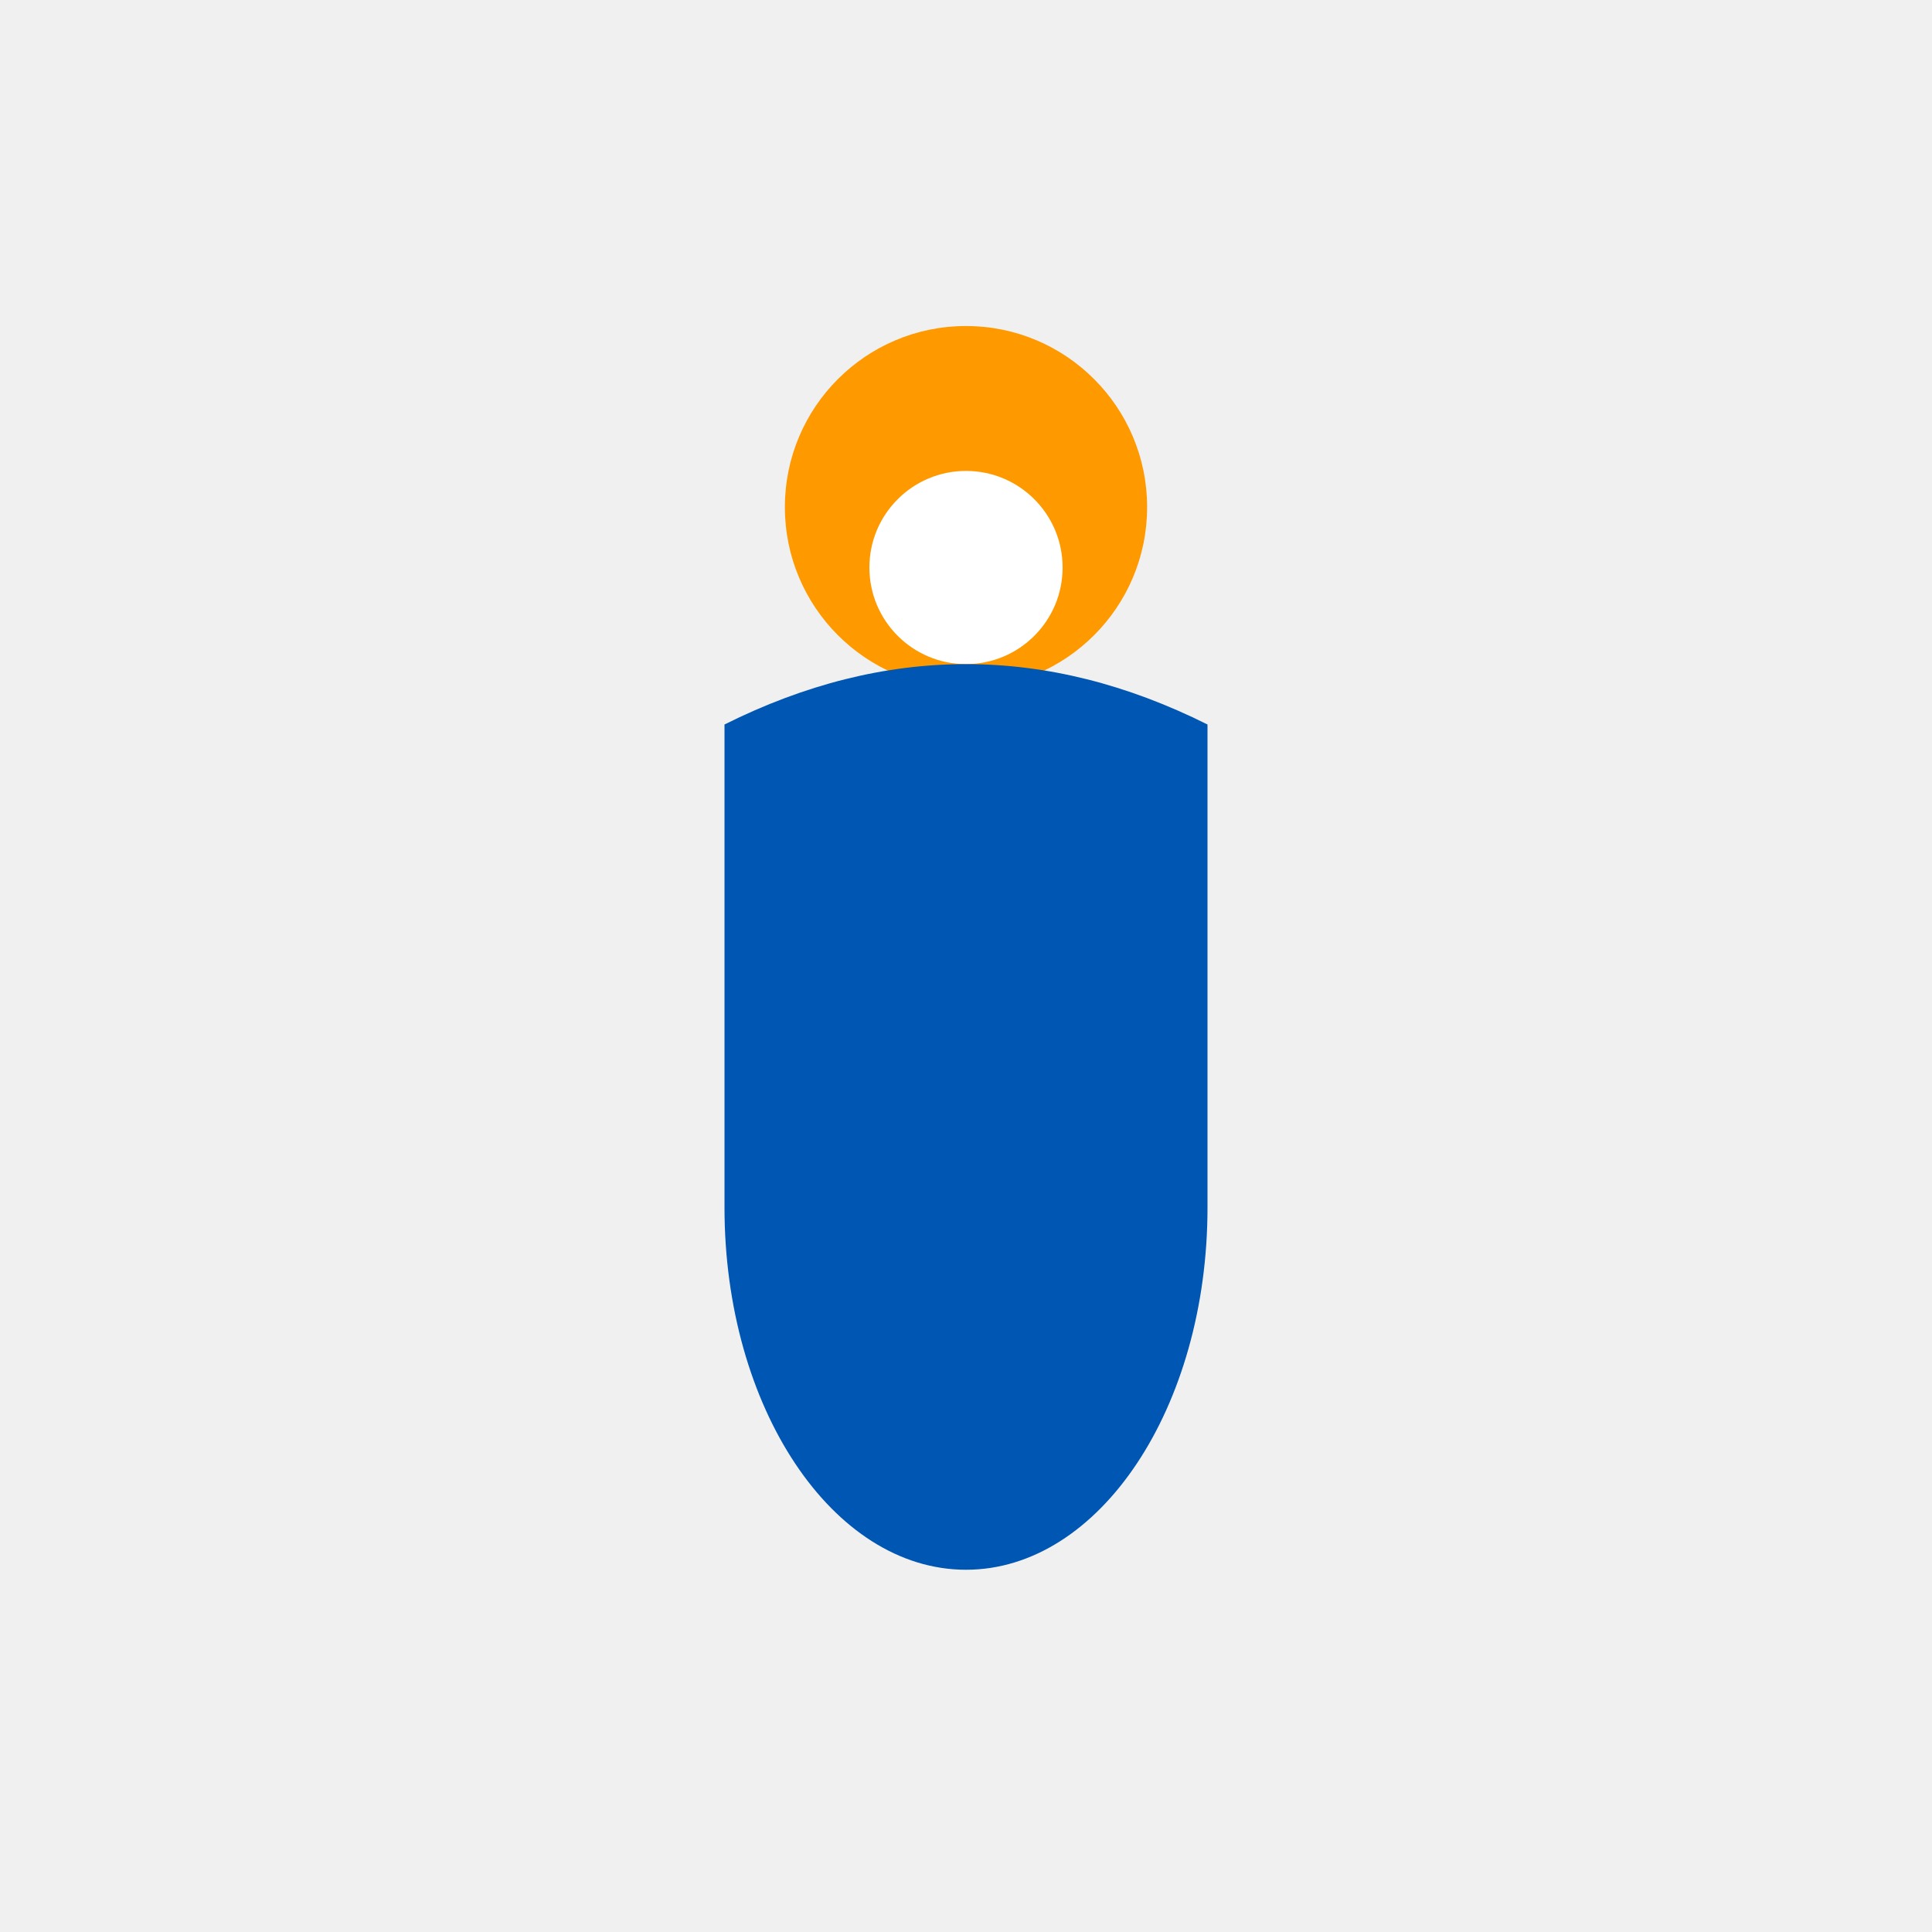
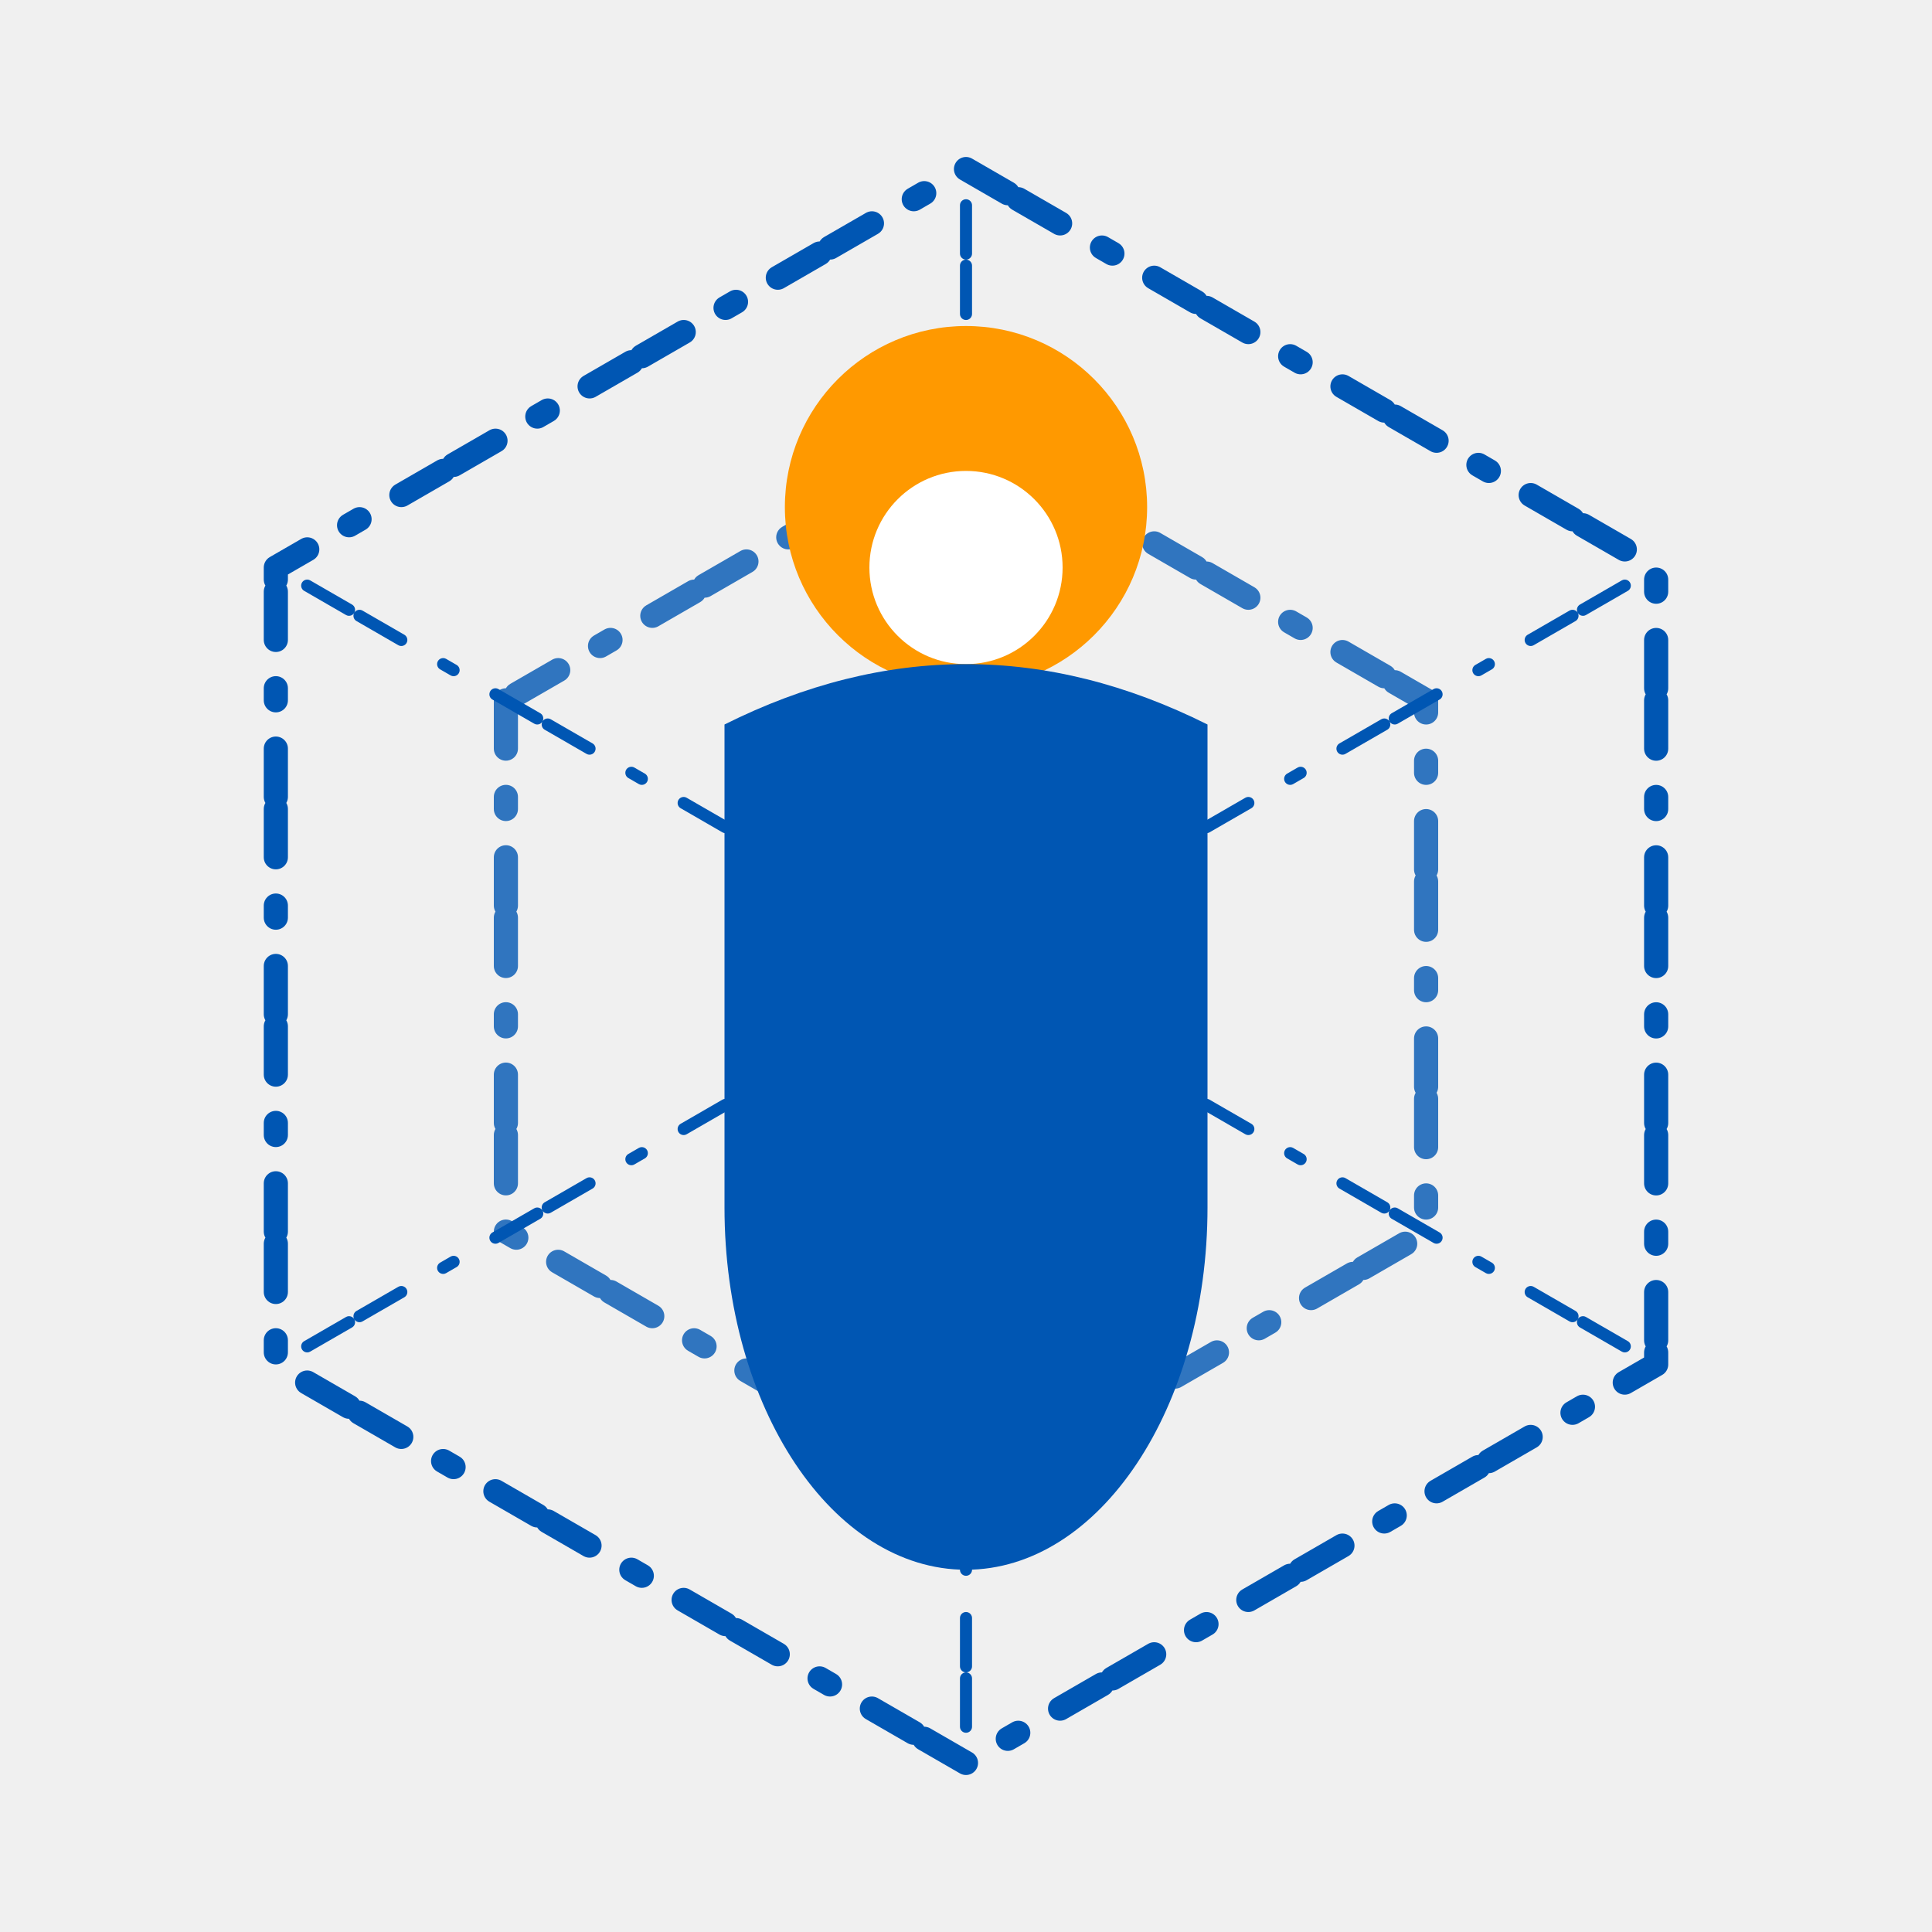
- <svg xmlns="http://www.w3.org/2000/svg" width="160" height="160" viewBox="0 0 160 160">
+ <svg xmlns="http://www.w3.org/2000/svg" width="160" height="160" viewBox="0 0 160 160" role="img" aria-label="Favicon">
+   <g id="radial-frame" fill="none" stroke-linejoin="round" stroke-linecap="round">
+     <polygon points="80,14 137.156,47 137.156,113 80,146 22.844,113 22.844,47" stroke="#0056b3" stroke-width="2" stroke-opacity="1" stroke-dasharray="4 1 4" />
+     <polygon points="80,36 118.104,58 118.104,102 80,124 41.896,102 41.896,58" stroke="#0056b3" stroke-width="2" stroke-opacity="0.8" stroke-dasharray="4 1 4" />
+     <polygon points="80,58 99.052,69 99.052,91 80,102 60.948,91 60.948,69" stroke="#0056b3" stroke-width="1" stroke-opacity="0.4" stroke-dasharray="4 1 4" />
+     <g stroke="#0056b3" stroke-width="1" stroke-opacity="1">
+       <line x1="80" y1="80" x2="80" y2="14" stroke-dasharray="4 1 4" />
+       <line x1="80" y1="80" x2="137.156" y2="47" stroke-dasharray="4 1 4" />
+       <line x1="80" y1="80" x2="137.156" y2="113" stroke-dasharray="4 1 4" />
+       <line x1="80" y1="80" x2="80" y2="146" stroke-dasharray="4 1 4" />
+       <line x1="80" y1="80" x2="22.844" y2="113" stroke-dasharray="4 1 4" />
+       <line x1="80" y1="80" x2="22.844" y2="47" stroke-dasharray="4 1 4" />
+     </g>
+   </g>
  <circle cx="80" cy="42" r="15" fill="#ff9900" />
  <circle cx="80" cy="47" r="8" fill="white" />
  <path d="M60,140 L60,60 Q80,50 100,60 L100,100 A20,30 0 1 1 60,100 Z" fill="#0056b3" />
</svg>
